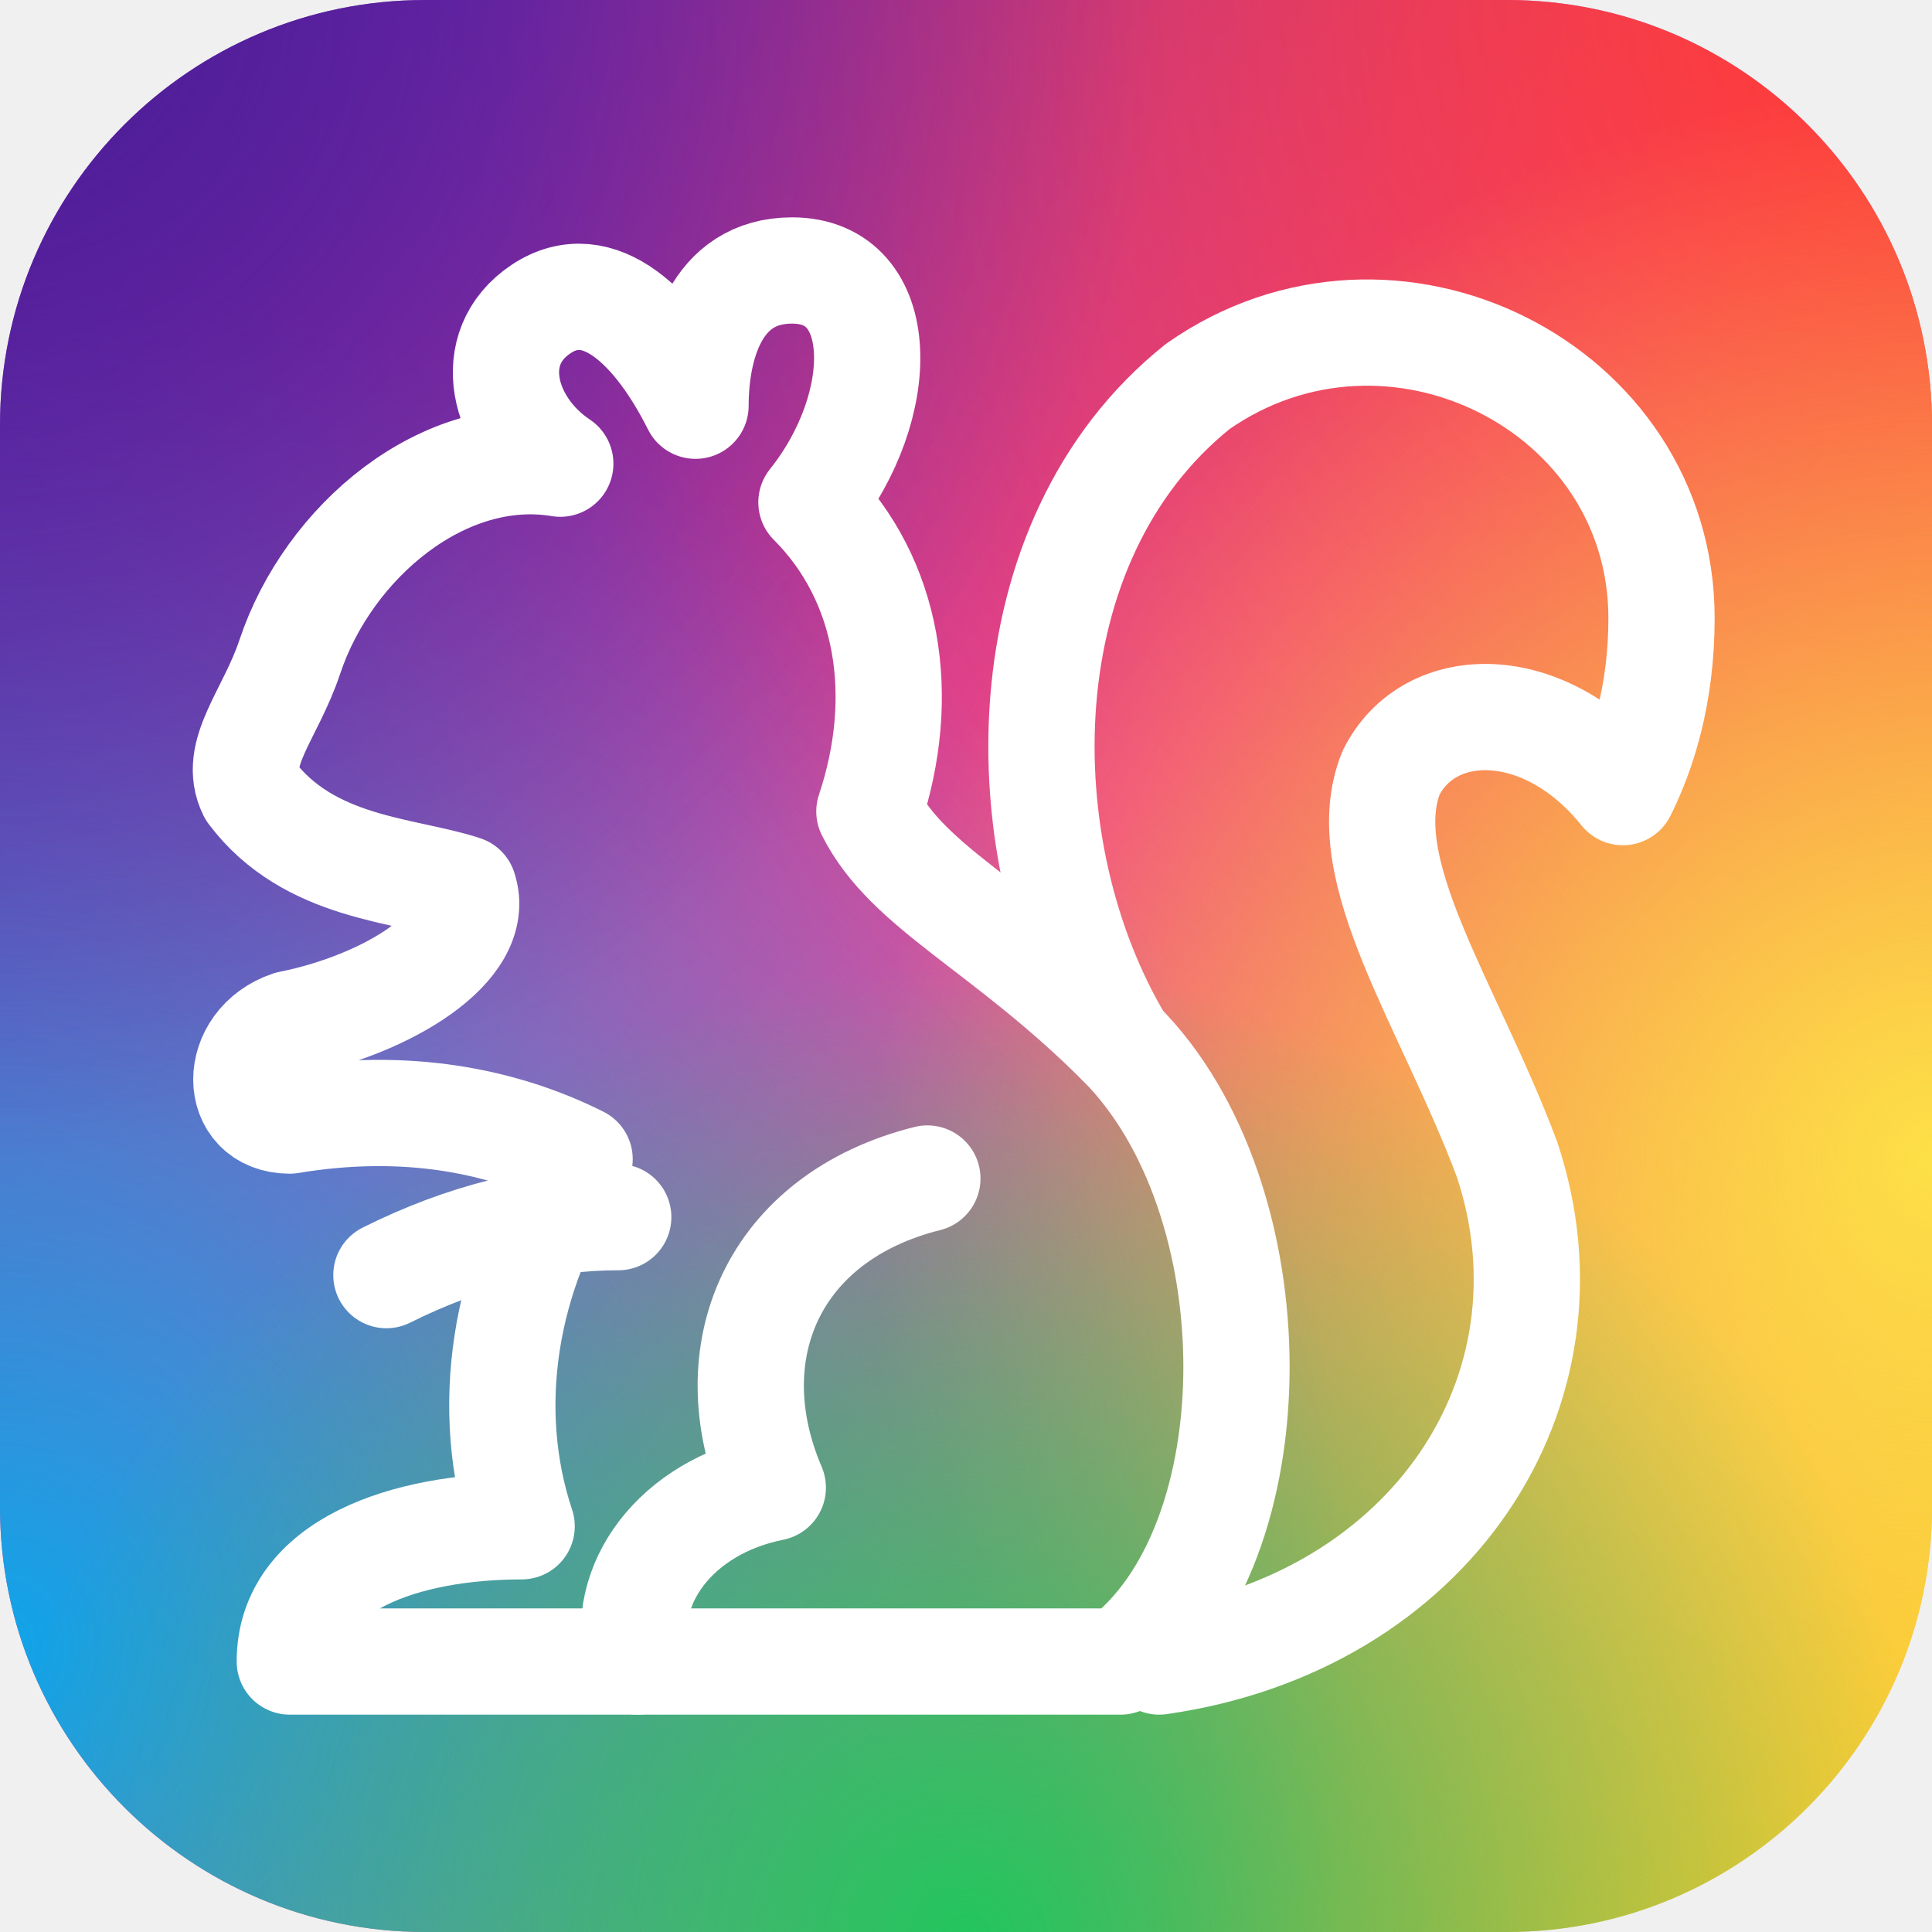
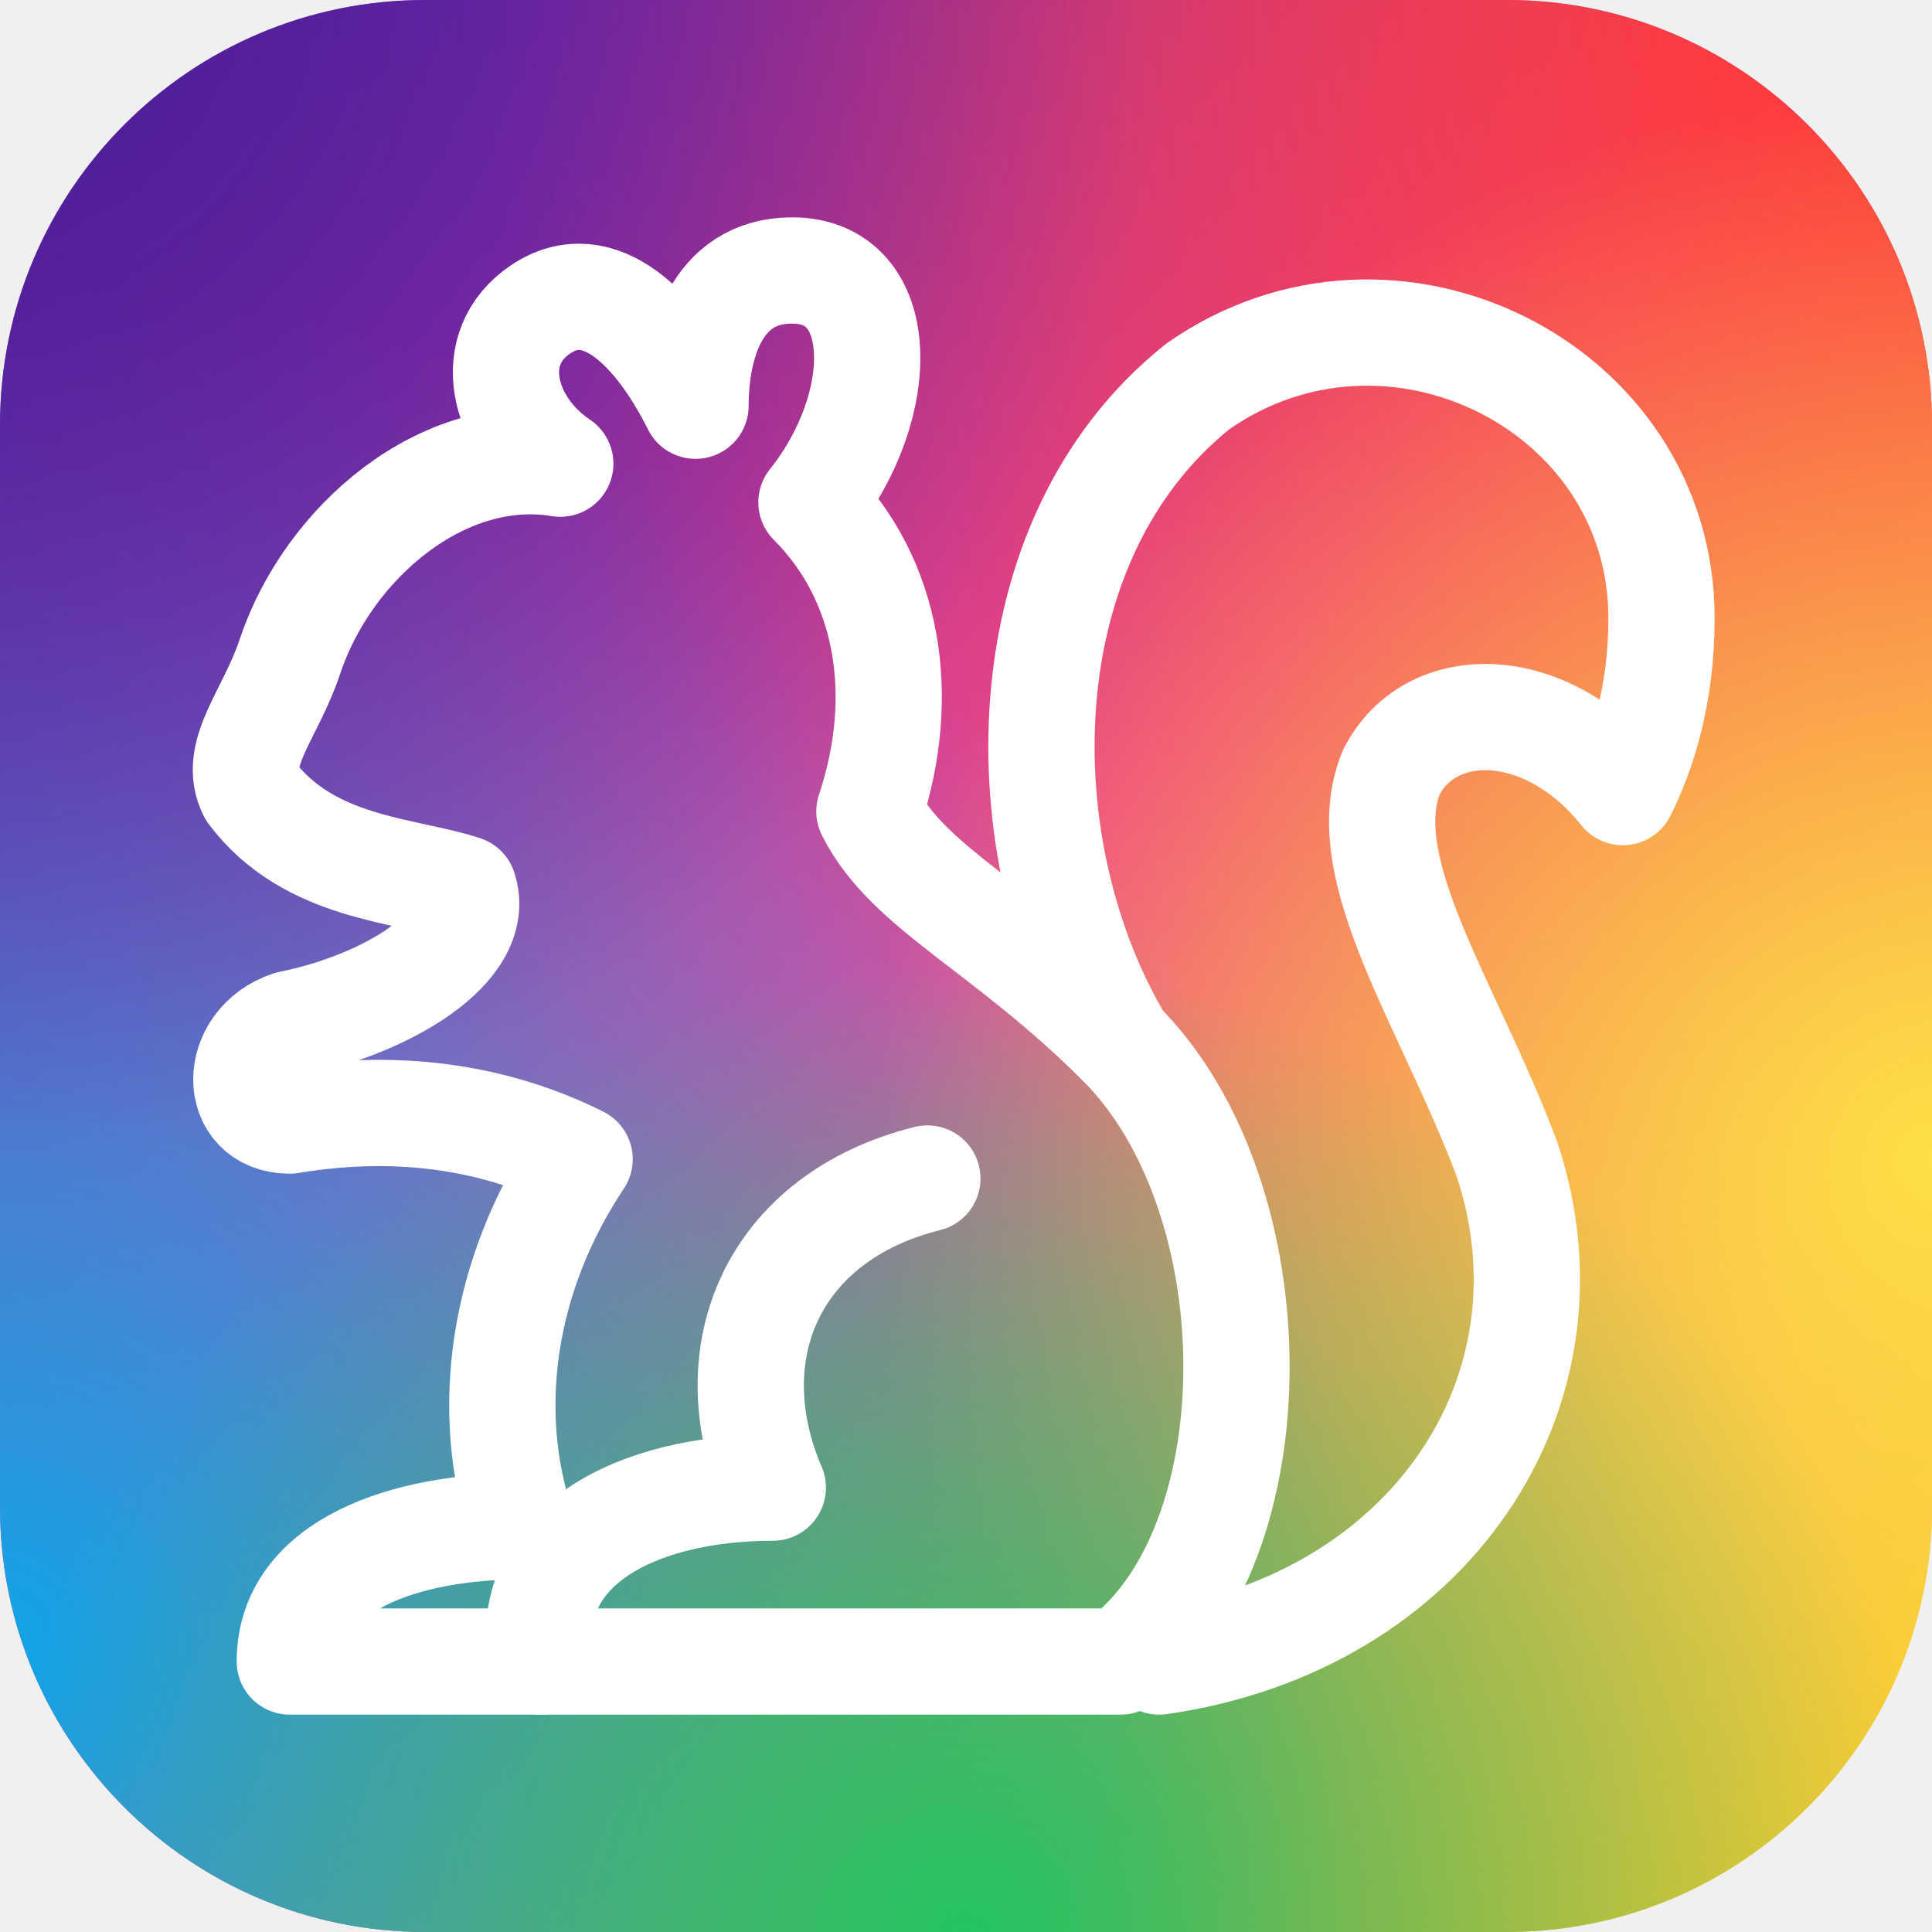
<svg xmlns="http://www.w3.org/2000/svg" viewBox="0 0 100 100" width="100" height="100">
  <defs>
    <linearGradient id="base" x1="0" y1="0" x2="1" y2="1">
      <stop offset="0" stop-color="#5b21b6" />
      <stop offset="0.5" stop-color="#ec4899" />
      <stop offset="1" stop-color="#facc15" />
    </linearGradient>
    <radialGradient id="tr" cx="1" cy="0" r="0.75">
      <stop offset="0" stop-color="#ff3b30" />
      <stop offset="1" stop-color="#ff3b30" stop-opacity="0" />
    </radialGradient>
    <radialGradient id="r" cx="1" cy="0.6" r="0.55">
      <stop offset="0" stop-color="#fde047" />
      <stop offset="1" stop-color="#fde047" stop-opacity="0" />
    </radialGradient>
    <radialGradient id="bl" cx="0" cy="0.85" r="0.7">
      <stop offset="0" stop-color="#0ea5e9" />
      <stop offset="1" stop-color="#0ea5e9" stop-opacity="0" />
    </radialGradient>
    <radialGradient id="b" cx="0.5" cy="1" r="0.5">
      <stop offset="0" stop-color="#22c55e" />
      <stop offset="1" stop-color="#22c55e" stop-opacity="0" />
    </radialGradient>
    <radialGradient id="tl" cx="0" cy="0" r="0.6">
      <stop offset="0" stop-color="#4c1d95" />
      <stop offset="1" stop-color="#4c1d95" stop-opacity="0" />
    </radialGradient>
    <clipPath id="tile">
      <rect width="100" height="100" rx="22" />
    </clipPath>
  </defs>
  <g clip-path="url(#tile)">
    <rect width="100" height="100" fill="url(#base)" />
    <rect width="100" height="100" fill="url(#tr)" />
    <rect width="100" height="100" fill="url(#r)" />
    <rect width="100" height="100" fill="url(#bl)" />
    <rect width="100" height="100" fill="url(#b)" />
    <rect width="100" height="100" fill="url(#tl)" />
  </g>
  <g fill="none" stroke="#fff" stroke-width="5.5" stroke-linecap="round" stroke-linejoin="round">
    <path d="M15 86 L58 86 C66 80 66 62 58 54 C52 48 47 46 45 42 C47 36 46 30 42 26 C46 21 46 14 41 14 C37 14 36 18 36 21 C34 17 31 14 28 16 C25 18 26 22 29 24 C23 23 17 28 15 34 C14 37 12 39 13 41 C16 45 21 45 24 46 C25 49 20 52 15 53 C12 54 12 58 15 58 C21 57 26 58 30 60 C26 66 25 73 27 79 C21 79 15 81 15 86 Z" />
    <path d="M58 54 C52 44 52 28 62 20 C72 13 86 20 86 32 C86 36 85 39 84 41 C80 36 74 36 72 40 C70 45 75 52 78 60 C82 72 74 84 60 86" />
-     <path d="M32 63 C28 63 24 64 20 66" />
-     <path d="M48 61 C40 63 37 70 40 77 C35 78 32 82 33 86" />
+     <path d="M48 61 C40 63 37 70 40 77 C33 77 27 80 28 86" />
  </g>
</svg>
